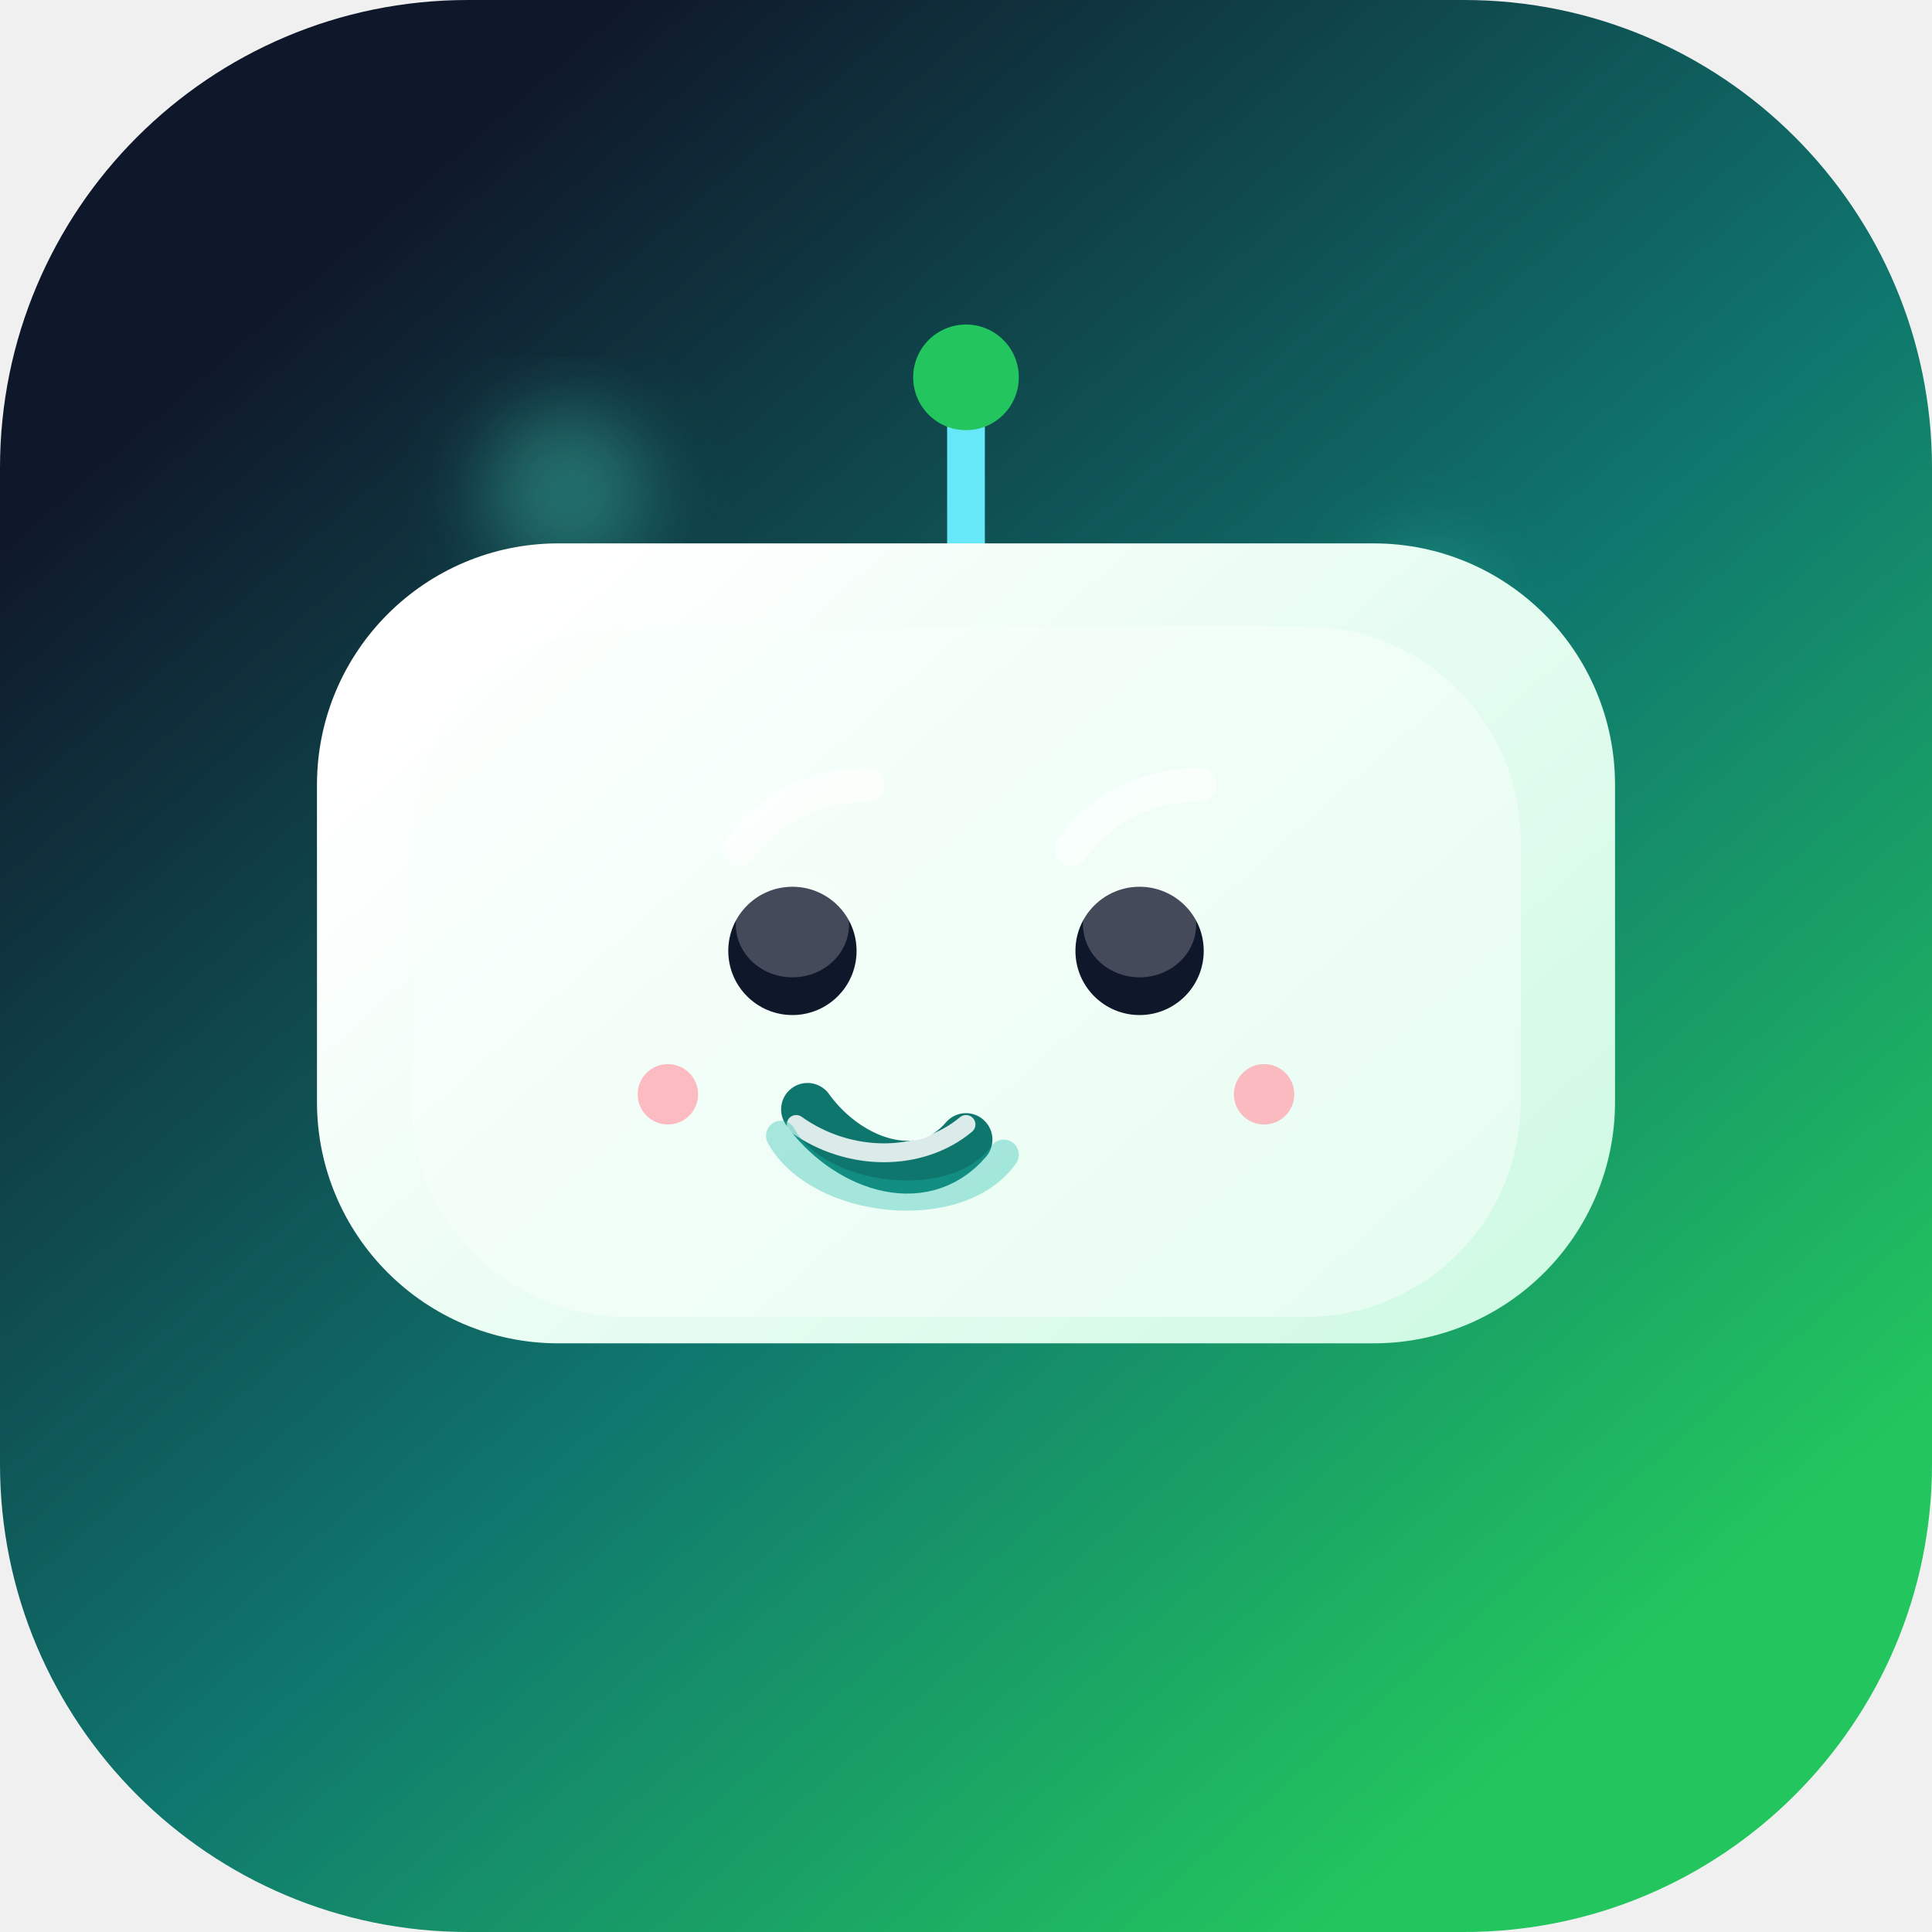
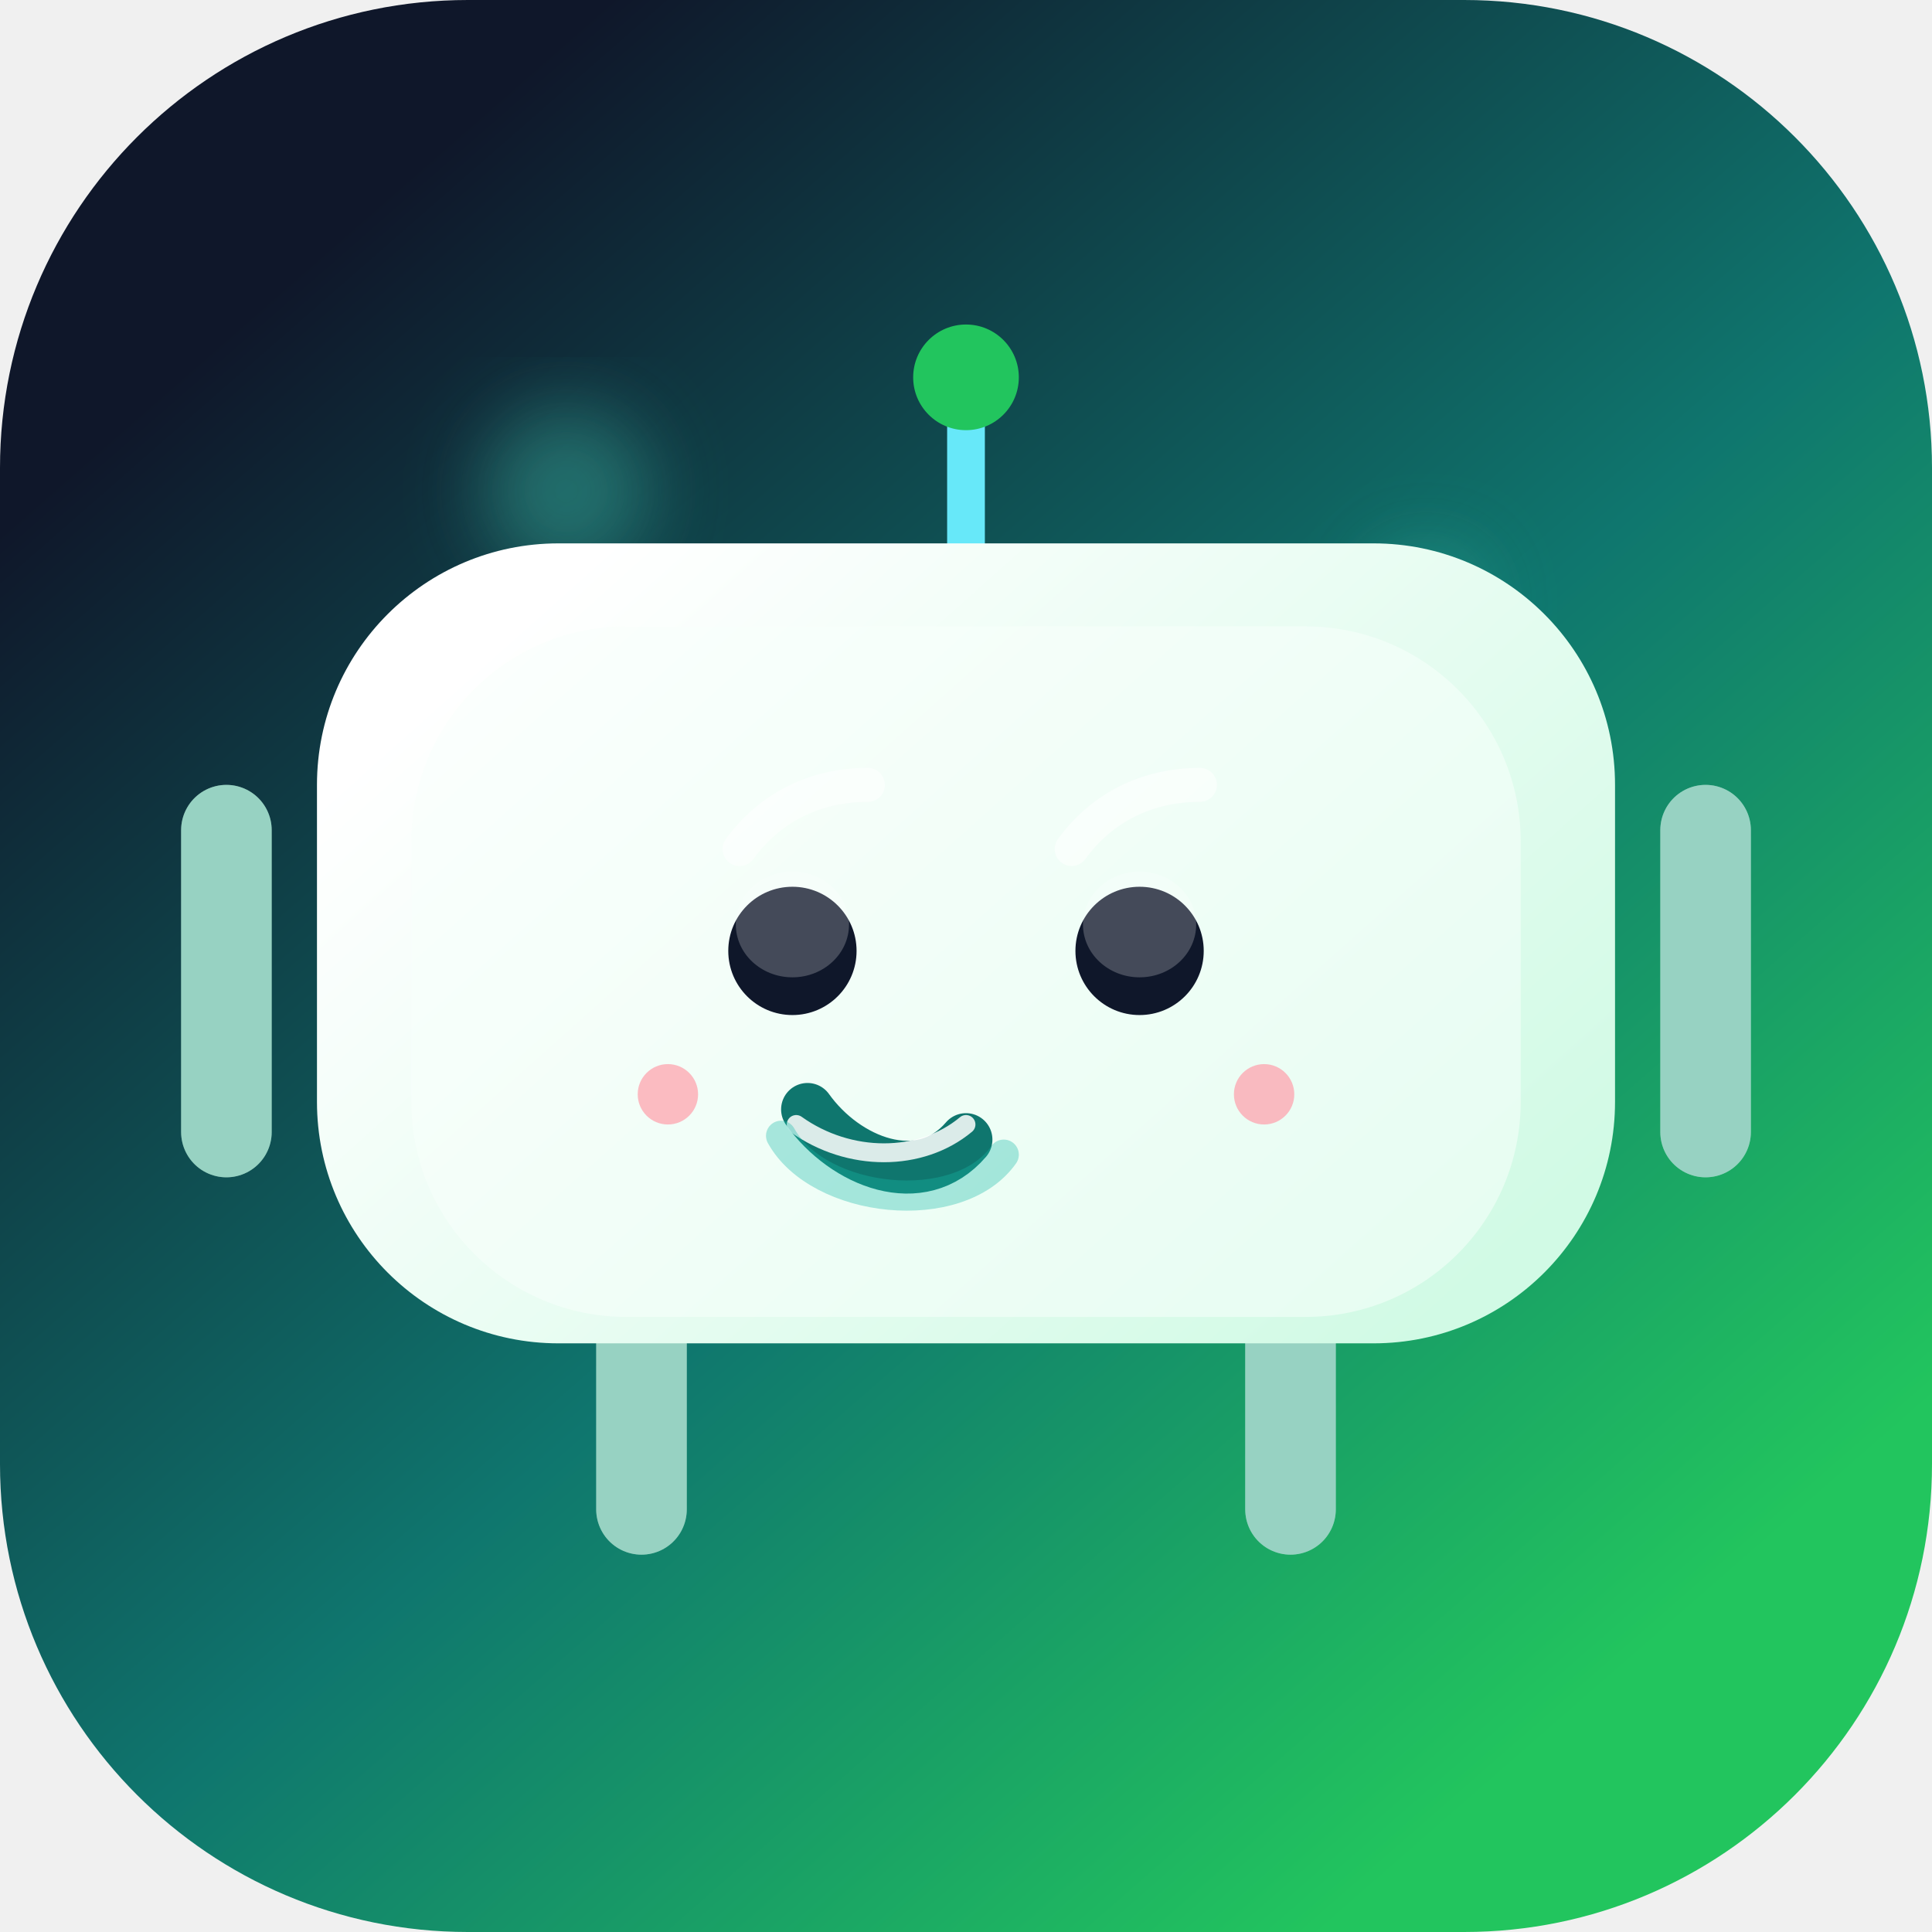
<svg xmlns="http://www.w3.org/2000/svg" viewBox="0 0 512 512" role="img" aria-label="NovuTalks animated logo">
  <defs>
    <linearGradient id="bg" x1="88" y1="64" x2="424" y2="448" gradientUnits="userSpaceOnUse">
      <stop offset="0" stop-color="#0f172a" />
      <stop offset="0.55" stop-color="#0f766e" />
      <stop offset="1" stop-color="#22c55e" />
    </linearGradient>
    <linearGradient id="bubble" x1="160" y1="144" x2="360" y2="368" gradientUnits="userSpaceOnUse">
      <stop offset="0" stop-color="#ffffff" />
      <stop offset="1" stop-color="#d1fae5" />
    </linearGradient>
    <filter id="glow" x="-20%" y="-20%" width="140%" height="140%">
      <feGaussianBlur stdDeviation="10" result="blur" />
      <feColorMatrix in="blur" type="matrix" values="0 0 0 0 0.06  0 0 0 0 0.67  0 0 0 0 0.50  0 0 0 0.45 0" />
    </filter>
  </defs>
  <style>
    .float {
      animation: float 3.6s ease-in-out infinite;
      transform-origin: 256px 256px;
    }
    .eye {
      transform-origin: center;
    }
    .blink {
      animation: blink 4.8s infinite;
      transform-origin: center;
    }
    .blink.delayed {
      animation-delay: 0.18s;
    }
    .smile {
      animation: smile 3.6s ease-in-out infinite;
      transform-origin: center;
    }
    .shine {
      animation: shine 2.8s ease-in-out infinite;
    }
    .orbit {
      animation: orbit 6s linear infinite;
      transform-origin: 256px 256px;
    }
+     .arm, .leg {
+       transform-box: fill-box;
+       transform-origin: center top;
+     }
+     .left-leg { animation: walkLeft 1.2s ease-in-out infinite alternate; }
+     .right-leg { animation: walkRight 1.2s ease-in-out infinite alternate; }
+     .left-arm { animation: walkRight 1.2s ease-in-out infinite alternate; }
+     .right-arm { animation: walkLeft 1.2s ease-in-out infinite alternate; }
    @keyframes float {
      0%, 100% { transform: translateY(0px) scale(1); }
      50% { transform: translateY(-8px) scale(1.01); }
    }
    @keyframes blink {
      0%, 4%, 8%, 100% { transform: scaleY(1); }
      5.5% { transform: scaleY(0.12); }
      6.5% { transform: scaleY(1); }
    }
    @keyframes smile {
      0%, 100% { transform: translateY(0px) scaleX(1); }
      50% { transform: translateY(1px) scaleX(1.03); }
    }
    @keyframes shine {
      0%, 100% { opacity: 0.65; transform: translateY(0px); }
      50% { opacity: 1; transform: translateY(-6px); }
    }
    @keyframes orbit {
      from { transform: rotate(0deg); }
      to { transform: rotate(360deg); }
    }
+     @keyframes walkLeft {
+       0% { transform: rotate(30deg); }
+       100% { transform: rotate(-30deg); }
+     }
+     @keyframes walkRight {
+       0% { transform: rotate(-30deg); }
+       100% { transform: rotate(30deg); }
+     }
  </style>
  <rect width="512" height="512" rx="124" fill="url(#bg)" />
  <g filter="url(#glow)" opacity="0.8" class="shine">
    <circle cx="150" cy="130" r="22" fill="#86efac" />
    <circle cx="378" cy="160" r="14" fill="#67e8f9" />
  </g>
  <g class="float">
+     <g class="leg left-leg">
+       <path d="M170 340v60" fill="none" stroke="#d1fae5" stroke-width="24" stroke-linecap="round" />
+       <path d="M170 340v60" fill="none" stroke="#0f766e" stroke-width="24" stroke-linecap="round" opacity="0.3" />
+     </g>
+     <g class="leg right-leg">
+       <path d="M342 340v60" fill="none" stroke="#d1fae5" stroke-width="24" stroke-linecap="round" />
+       <path d="M342 340v60" fill="none" stroke="#0f766e" stroke-width="24" stroke-linecap="round" opacity="0.3" />
+     </g>
    <path d="M256 144v-36" fill="none" stroke="#67e8f9" stroke-width="10" stroke-linecap="round" />
    <circle cx="256" cy="100" r="14" fill="#22c55e" />
    <rect x="84" y="144" width="344" height="212" rx="64" fill="url(#bubble)" />
    <rect x="109" y="166" width="294" height="183" rx="57" fill="#f8fffb" opacity="0.55" />
    <circle cx="210" cy="252" r="17" fill="#0f172a" class="eye blink">
      <animate attributeName="r" values="17;17.8;17" dur="3.4s" repeatCount="indefinite" />
    </circle>
    <circle cx="302" cy="252" r="17" fill="#0f172a" class="eye blink delayed" style="animation-direction: reverse;">
      <animate attributeName="r" values="17;17.8;17" dur="3.4s" repeatCount="indefinite" />
    </circle>
    <ellipse cx="210" cy="245" rx="15" ry="14" fill="#ffffff" opacity="0.22" class="blink" />
    <ellipse cx="302" cy="245" rx="15" ry="14" fill="#ffffff" opacity="0.22" class="blink delayed" />
    <path d="M214 294c10 14 30 22 42 8" fill="none" stroke="#0f766e" stroke-width="14" stroke-linecap="round" stroke-linejoin="round" class="smile" />
    <path d="M211 298c14 10 33 10 45 0" fill="none" stroke="#ffffff" stroke-width="5" stroke-linecap="round" opacity="0.85" class="smile" />
    <path d="M207 301c10 18 47 22 59 5" fill="none" stroke="#14b8a6" stroke-width="8" stroke-linecap="round" opacity="0.34" class="smile" />
    <circle cx="177" cy="290" r="8" fill="#fda4af" opacity="0.75" />
    <circle cx="335" cy="290" r="8" fill="#fda4af" opacity="0.75" />
    <path d="M196 225c8-11 20-17 34-17" fill="none" stroke="#ffffff" stroke-width="9" stroke-linecap="round" opacity="0.55" />
    <path d="M284 225c8-11 20-17 34-17" fill="none" stroke="#ffffff" stroke-width="9" stroke-linecap="round" opacity="0.55" />
+     <g class="arm left-arm">
+       <path d="M60 220v80" fill="none" stroke="#d1fae5" stroke-width="24" stroke-linecap="round" />
+       <path d="M60 220v80" fill="none" stroke="#0f766e" stroke-width="24" stroke-linecap="round" opacity="0.3" />
+     </g>
+     <g class="arm right-arm">
+       <path d="M452 220v80" fill="none" stroke="#d1fae5" stroke-width="24" stroke-linecap="round" />
+       <path d="M452 220v80" fill="none" stroke="#0f766e" stroke-width="24" stroke-linecap="round" opacity="0.3" />
+     </g>
  </g>
</svg>
